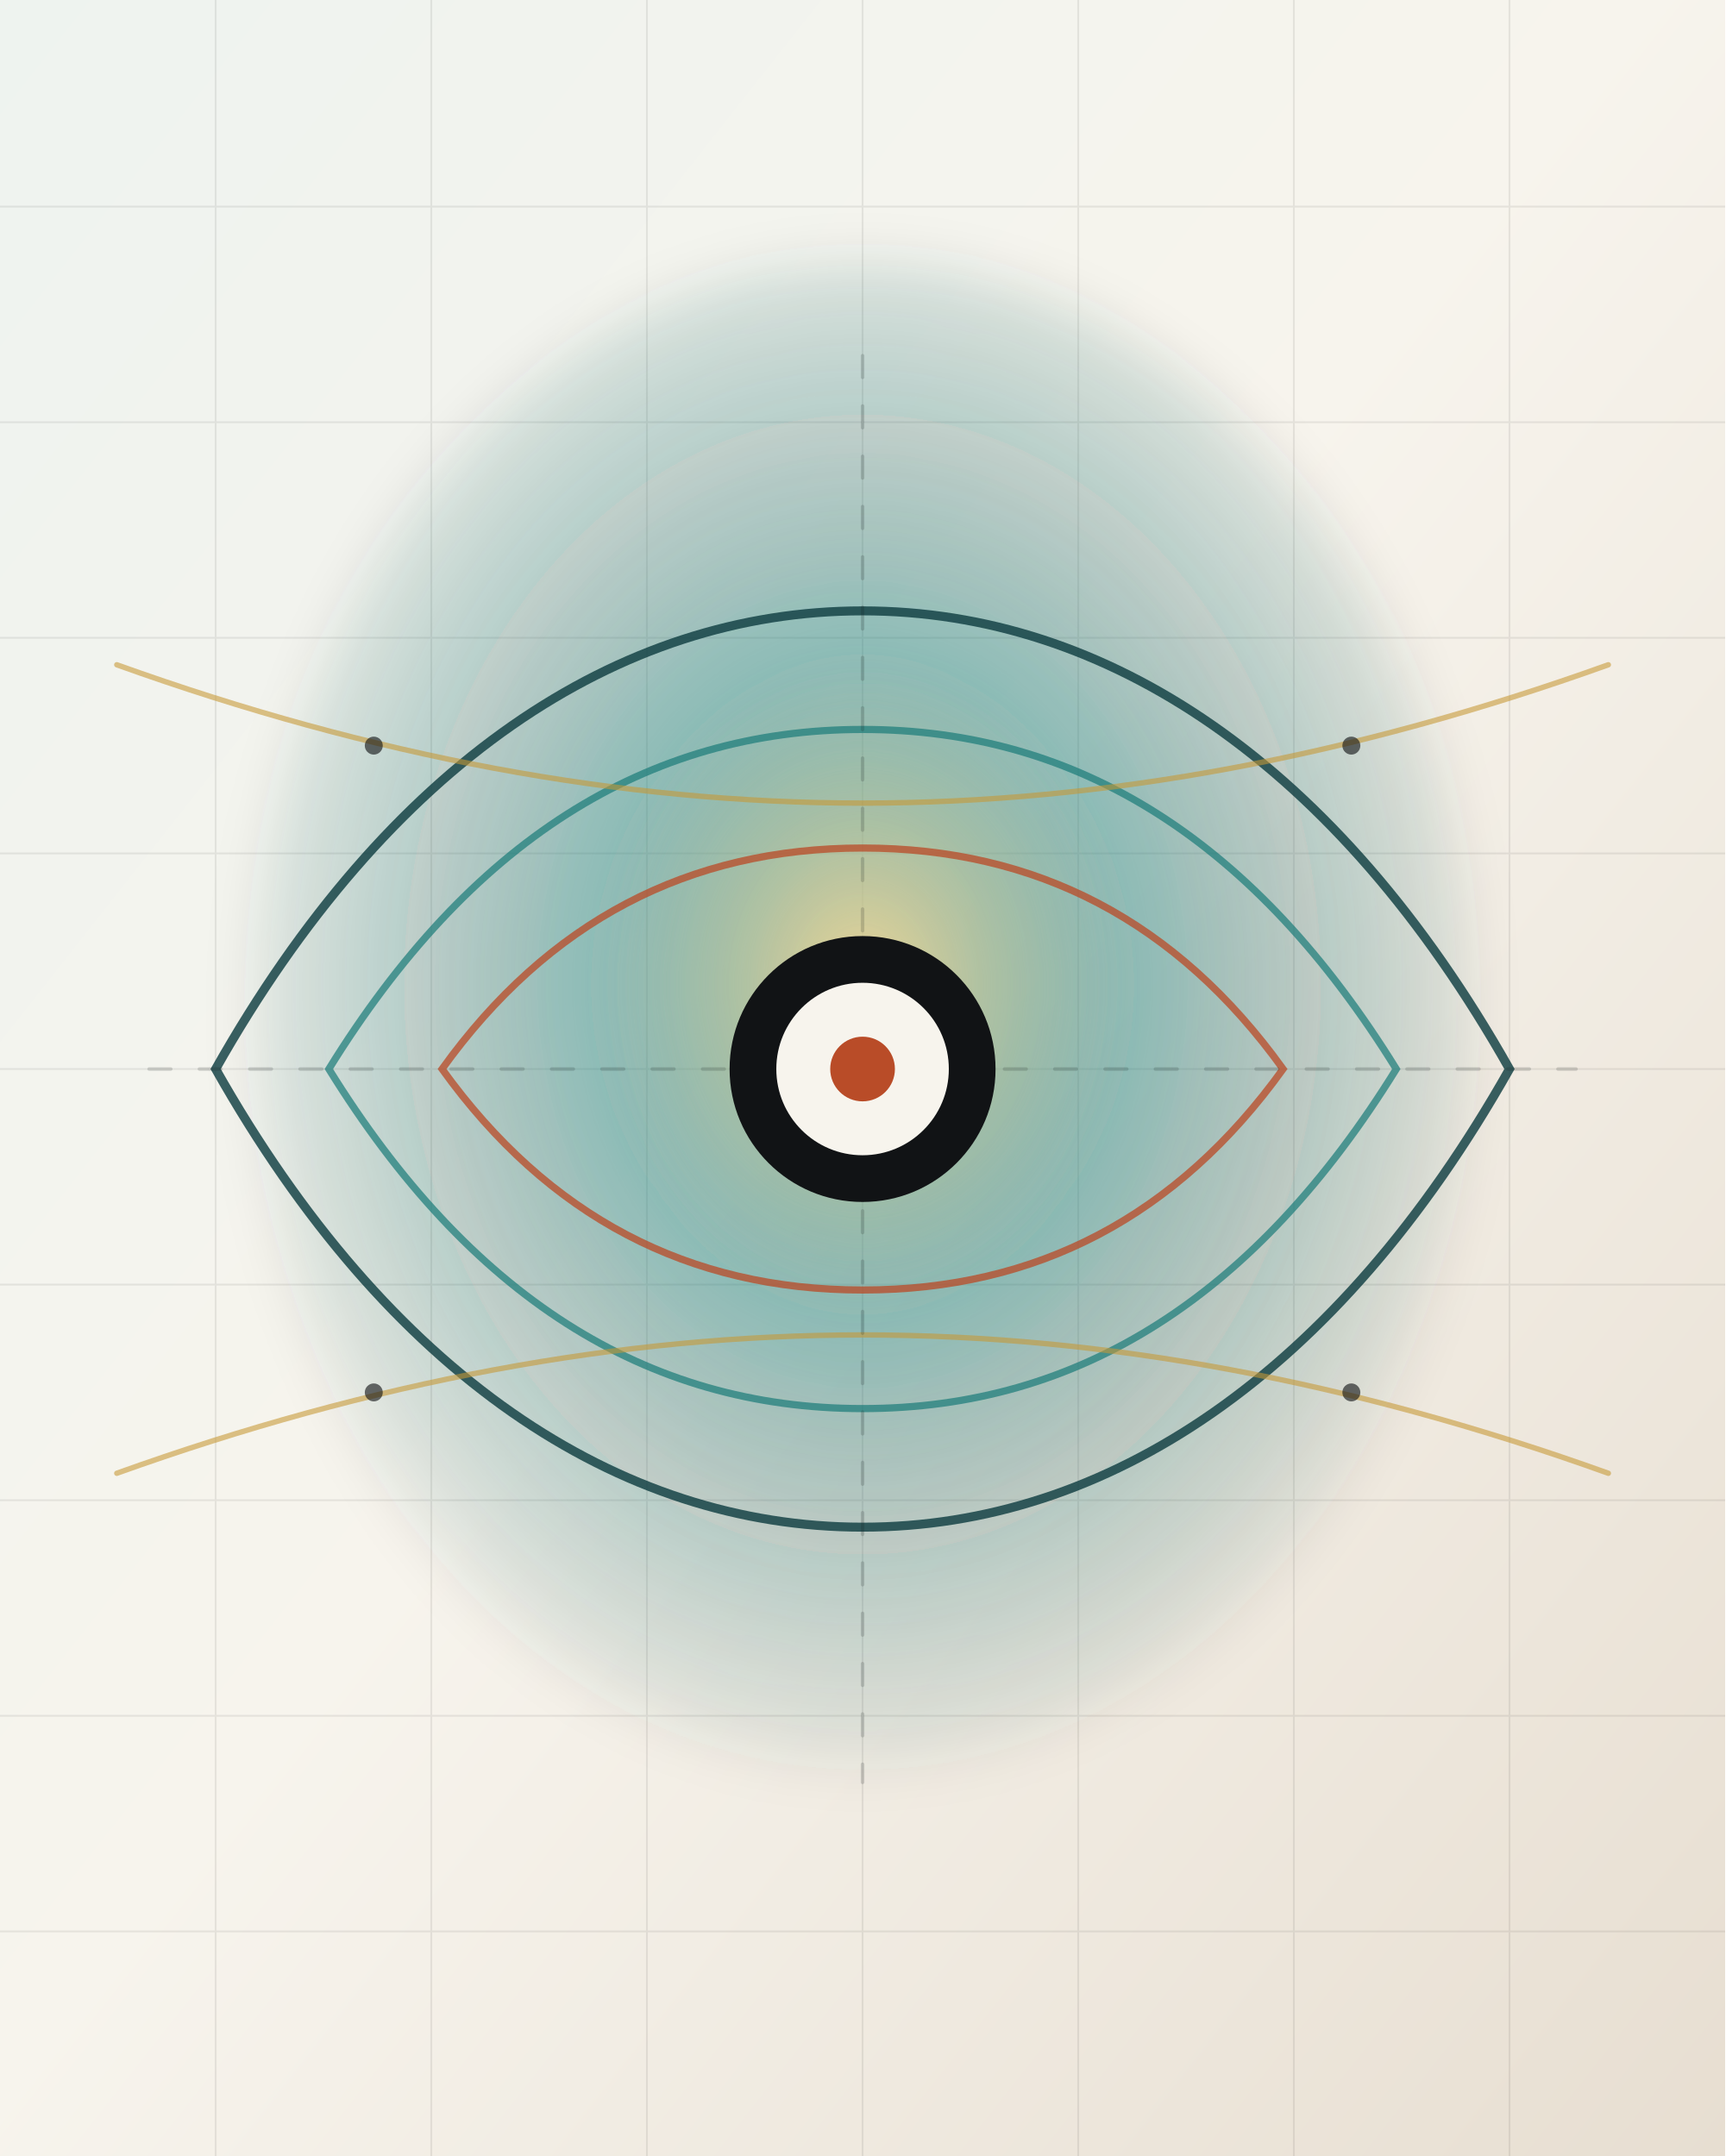
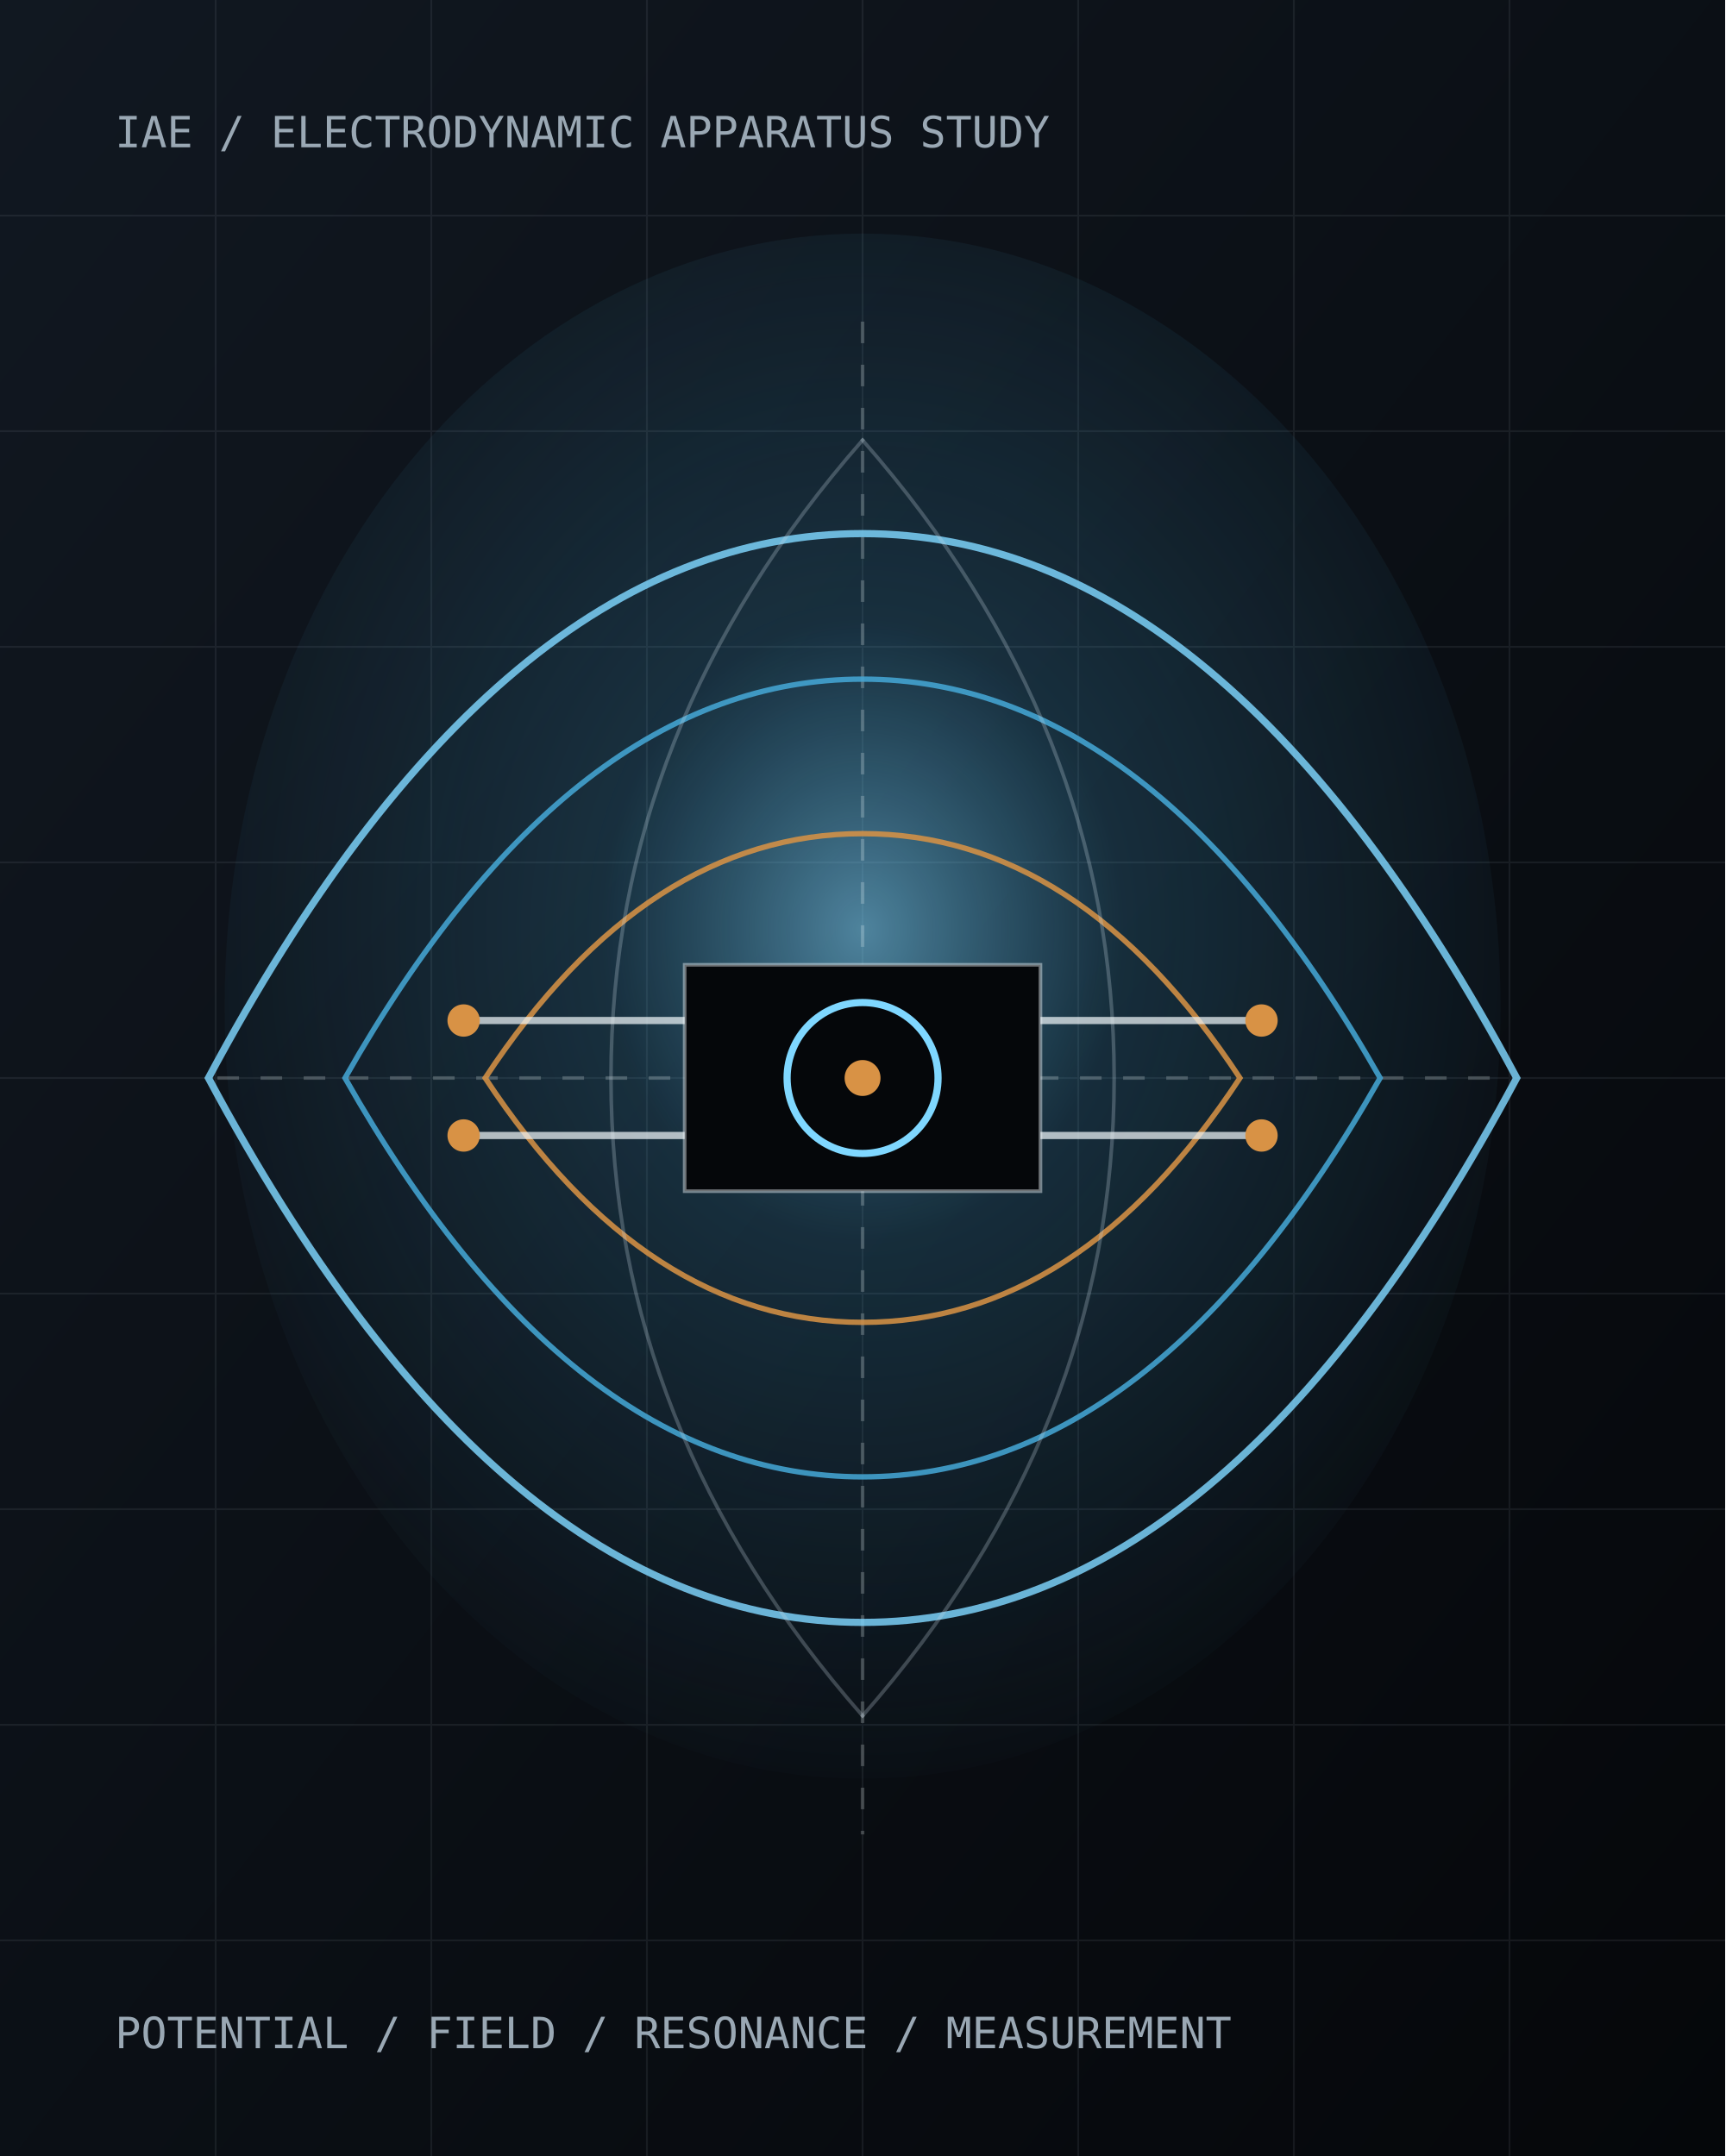
- <svg xmlns="http://www.w3.org/2000/svg" viewBox="0 0 960 1200" role="img" aria-label="Abstract electromagnetic field lines">
+ <svg xmlns="http://www.w3.org/2000/svg" viewBox="0 0 960 1200" role="img" aria-label="Electrodynamic apparatus diagram">
  <defs>
-     <linearGradient id="bg" x1="0" x2="1" y1="0" y2="1">
-       <stop offset="0" stop-color="#eef3ef" />
-       <stop offset="0.48" stop-color="#f7f4ed" />
-       <stop offset="1" stop-color="#e7ded1" />
+     <linearGradient id="panel" x1="0" x2="1" y1="0" y2="1">
+       <stop offset="0" stop-color="#111821" />
+       <stop offset="1" stop-color="#05070a" />
    </linearGradient>
-     <radialGradient id="core" cx="50%" cy="48%" r="55%">
-       <stop offset="0" stop-color="#f4d58b" stop-opacity="0.9" />
-       <stop offset="0.38" stop-color="#1e7d7a" stop-opacity="0.48" />
-       <stop offset="1" stop-color="#103f42" stop-opacity="0" />
+     <radialGradient id="glow" cx="50%" cy="45%" r="58%">
+       <stop offset="0" stop-color="#7fd7ff" stop-opacity=".58" />
+       <stop offset=".35" stop-color="#45a7d6" stop-opacity=".2" />
+       <stop offset="1" stop-color="#45a7d6" stop-opacity="0" />
    </radialGradient>
-     <filter id="soft">
-       <feGaussianBlur stdDeviation="14" />
-     </filter>
  </defs>
-   <rect width="960" height="1200" fill="url(#bg)" />
-   <path d="M0 115h960M0 235h960M0 355h960M0 475h960M0 595h960M0 715h960M0 835h960M0 955h960M0 1075h960M120 0v1200M240 0v1200M360 0v1200M480 0v1200M600 0v1200M720 0v1200M840 0v1200" stroke="#111315" stroke-opacity=".08" stroke-width="1" />
-   <ellipse cx="480" cy="565" rx="340" ry="420" fill="url(#core)" filter="url(#soft)" />
-   <g fill="none" stroke-linecap="round">
-     <path d="M120 595c96-170 224-255 360-255s264 85 360 255c-96 170-224 255-360 255s-264-85-360-255z" stroke="#103f42" stroke-width="5" stroke-opacity=".82" />
-     <path d="M183 595c78-126 176-189 297-189s219 63 297 189c-78 126-176 189-297 189s-219-63-297-189z" stroke="#1e7d7a" stroke-width="4" stroke-opacity=".72" />
-     <path d="M246 595c59-82 137-123 234-123s175 41 234 123c-59 82-137 123-234 123s-175-41-234-123z" stroke="#b94c28" stroke-width="4" stroke-opacity=".76" />
-     <path d="M65 370c142 51 280 77 415 77s273-26 415-77" stroke="#c69835" stroke-width="3" stroke-opacity=".58" />
-     <path d="M65 820c142-51 280-77 415-77s273 26 415 77" stroke="#c69835" stroke-width="3" stroke-opacity=".58" />
-     <path d="M480 198v794" stroke="#111315" stroke-width="2" stroke-opacity=".16" stroke-dasharray="12 16" />
-     <path d="M83 595h794" stroke="#111315" stroke-width="2" stroke-opacity=".16" stroke-dasharray="12 16" />
+   <rect width="960" height="1200" fill="url(#panel)" />
+   <path d="M0 120h960M0 240h960M0 360h960M0 480h960M0 600h960M0 720h960M0 840h960M0 960h960M0 1080h960M120 0v1200M240 0v1200M360 0v1200M480 0v1200M600 0v1200M720 0v1200M840 0v1200" stroke="#ccdde8" stroke-opacity=".08" />
+   <ellipse cx="480" cy="560" rx="355" ry="430" fill="url(#glow)" />
+   <g fill="none" stroke-linecap="square">
+     <path d="M480 180v840" stroke="#eff5f8" stroke-opacity=".22" stroke-width="2" stroke-dasharray="10 14" />
+     <path d="M122 600h716" stroke="#eff5f8" stroke-opacity=".22" stroke-width="2" stroke-dasharray="10 14" />
+     <path d="M116 600c108-202 229-303 364-303s256 101 364 303c-108 202-229 303-364 303s-256-101-364-303z" stroke="#7fd7ff" stroke-width="4" stroke-opacity=".82" />
+     <path d="M192 600c84-148 180-222 288-222s204 74 288 222c-84 148-180 222-288 222s-204-74-288-222z" stroke="#45a7d6" stroke-width="3" stroke-opacity=".86" />
+     <path d="M270 600c60-91 130-136 210-136s150 45 210 136c-60 91-130 136-210 136s-150-45-210-136z" stroke="#d89245" stroke-width="3" stroke-opacity=".86" />
+     <path d="M480 245c-93 106-140 224-140 355s47 249 140 355" stroke="#ccdde8" stroke-opacity=".26" stroke-width="2" />
+     <path d="M480 245c93 106 140 224 140 355s-47 249-140 355" stroke="#ccdde8" stroke-opacity=".26" stroke-width="2" />
  </g>
  <g>
-     <circle cx="480" cy="595" r="74" fill="#111315" />
-     <circle cx="480" cy="595" r="48" fill="#f7f4ed" />
-     <circle cx="480" cy="595" r="18" fill="#b94c28" />
+     <rect x="381" y="537" width="198" height="126" fill="#05070a" stroke="#eff5f8" stroke-opacity=".45" stroke-width="2" />
+     <circle cx="480" cy="600" r="42" fill="none" stroke="#7fd7ff" stroke-width="4" />
+     <circle cx="480" cy="600" r="10" fill="#d89245" />
+     <path d="M381 568H258M579 568h123M381 632H258M579 632h123" stroke="#eff5f8" stroke-opacity=".72" stroke-width="4" />
+     <circle cx="258" cy="568" r="9" fill="#d89245" />
+     <circle cx="702" cy="568" r="9" fill="#d89245" />
+     <circle cx="258" cy="632" r="9" fill="#d89245" />
+     <circle cx="702" cy="632" r="9" fill="#d89245" />
  </g>
-   <g fill="#111315" opacity=".62">
-     <circle cx="208" cy="415" r="5" />
-     <circle cx="752" cy="415" r="5" />
-     <circle cx="208" cy="775" r="5" />
-     <circle cx="752" cy="775" r="5" />
+   <g font-family="IBM Plex Mono, Consolas, monospace" font-size="24" fill="#9aa8b4">
+     <text x="64" y="82">IAE / ELECTRODYNAMIC APPARATUS STUDY</text>
+     <text x="64" y="1140">POTENTIAL / FIELD / RESONANCE / MEASUREMENT</text>
  </g>
</svg>
